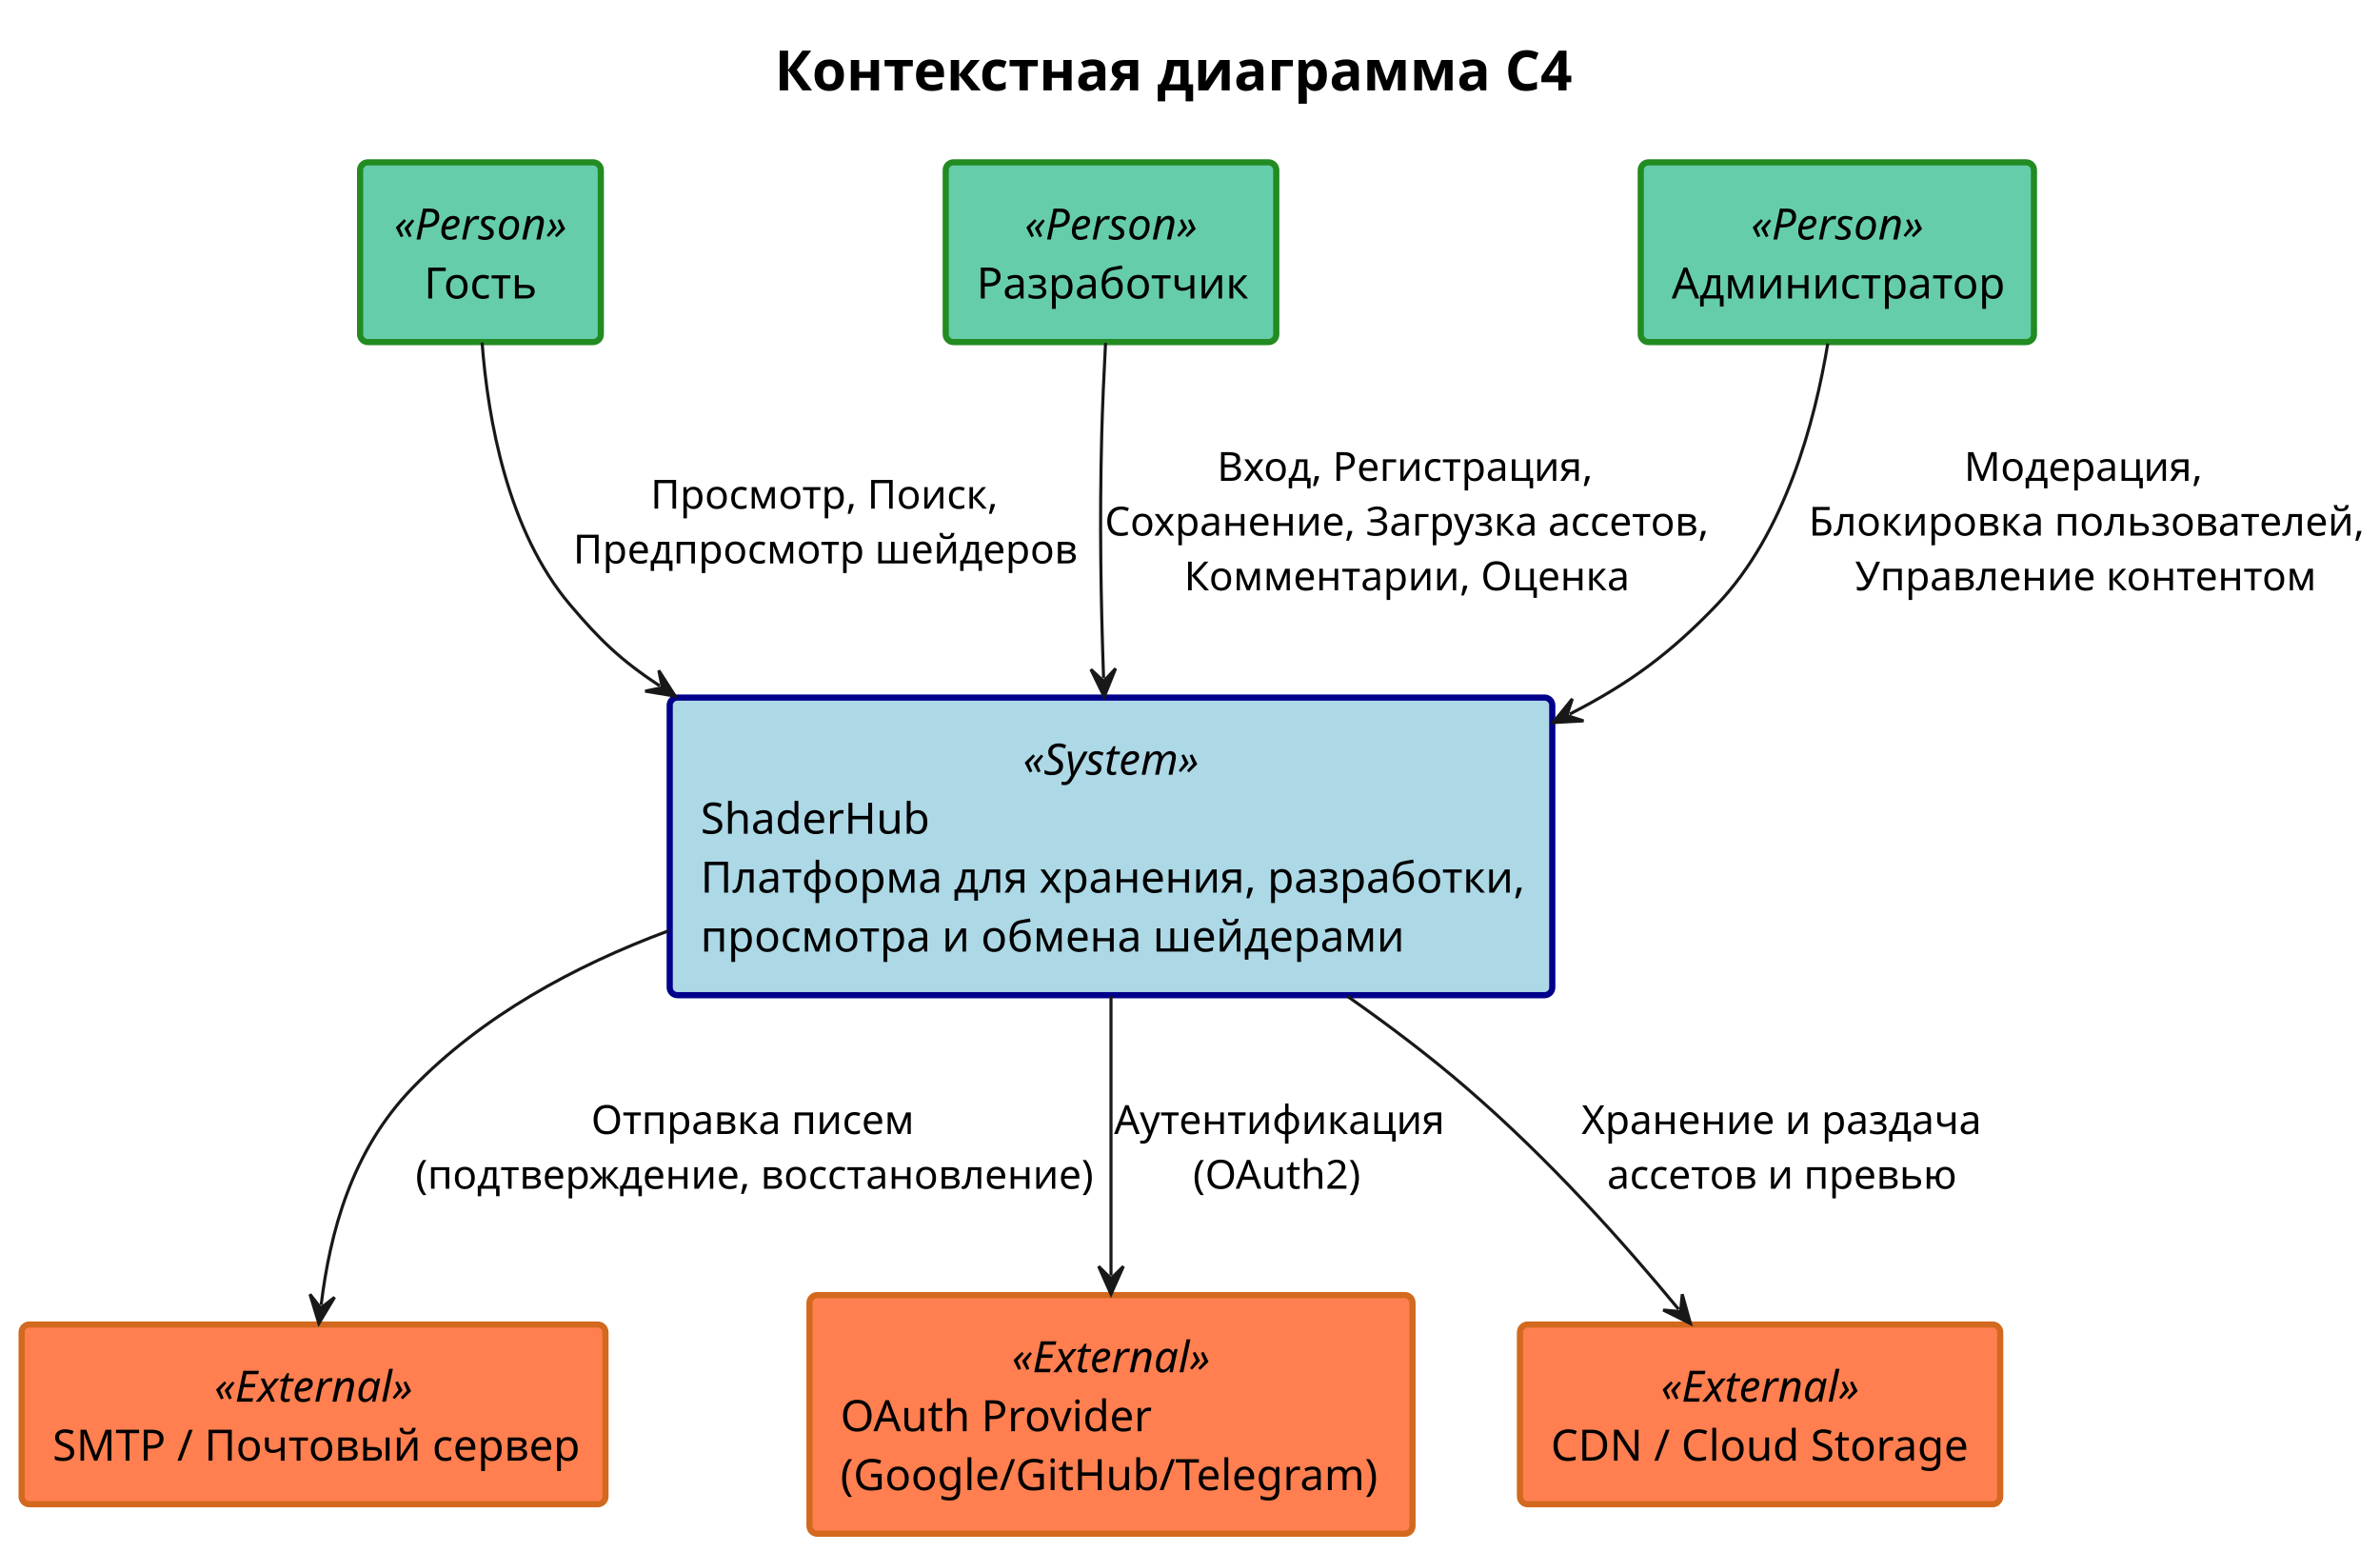
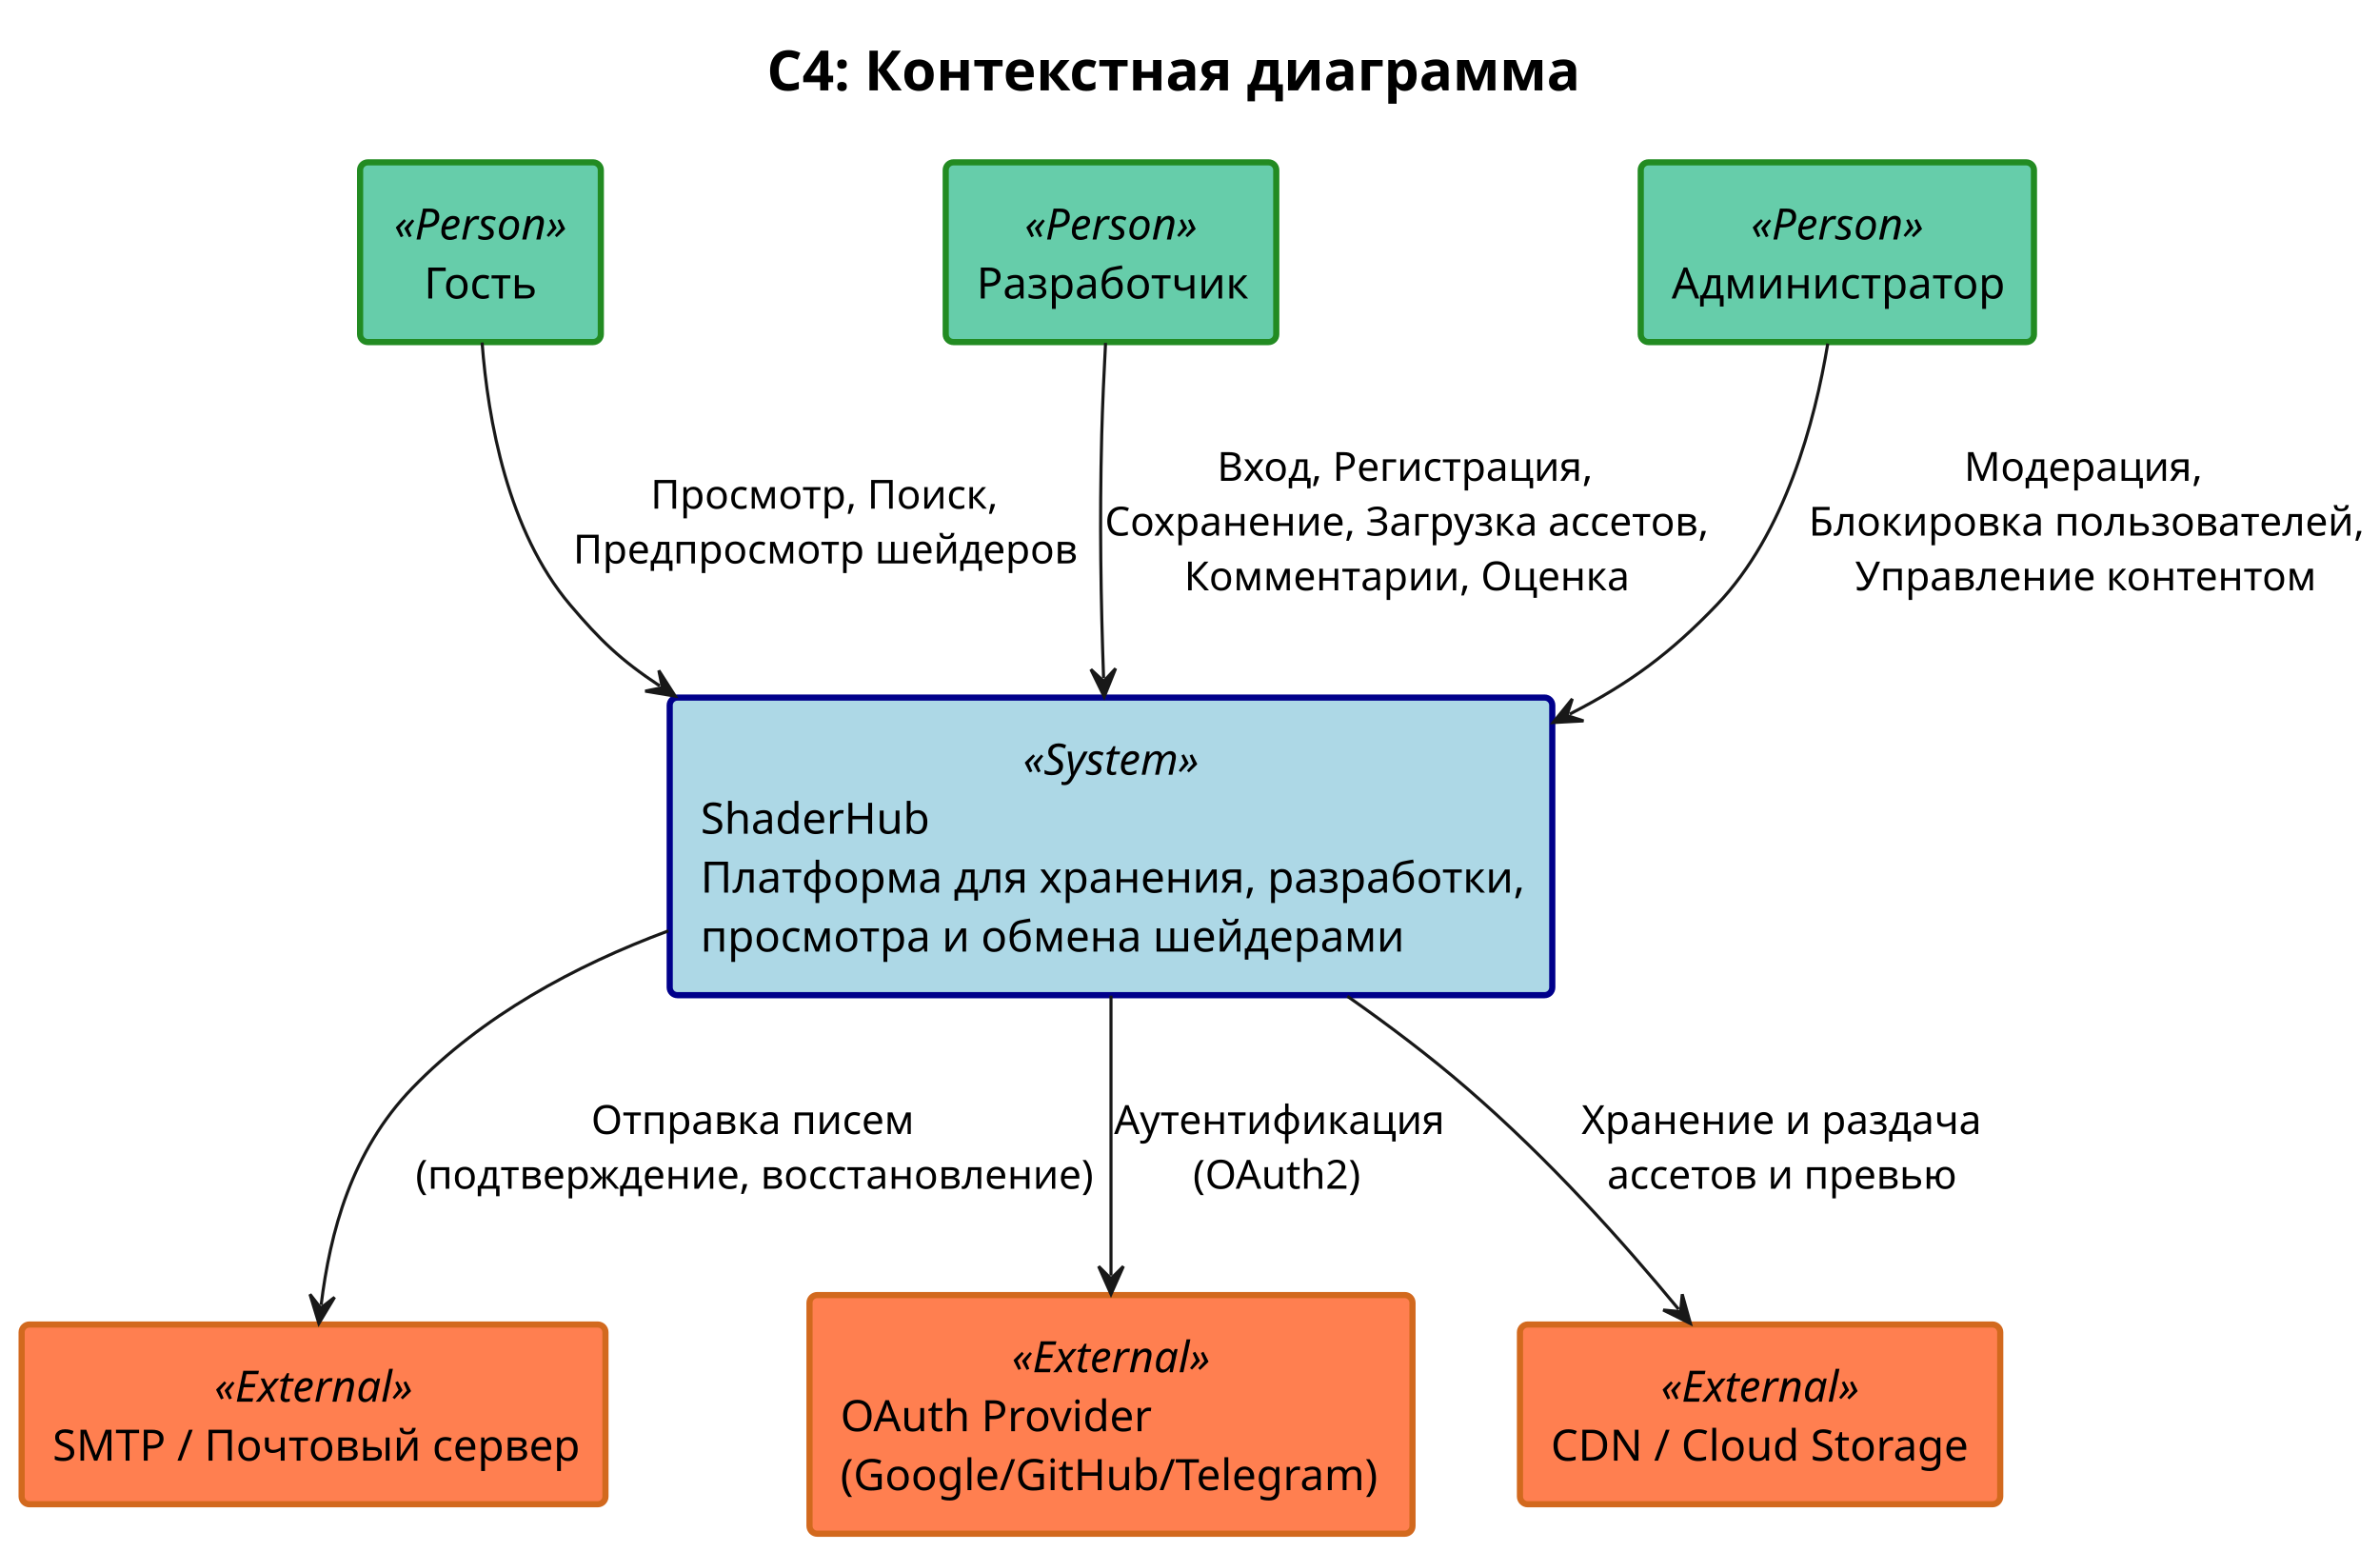
<svg xmlns="http://www.w3.org/2000/svg" contentStyleType="text/css" data-diagram-type="DESCRIPTION" height="502px" preserveAspectRatio="none" style="width:770px;height:502px;background:#FFFFFF;" version="1.1" viewBox="0 0 770 502" width="770px" zoomAndPan="magnify">
  <defs />
  <g>
    <g class="title" data-source-line="29">
-       <text fill="#000000" font-family="sans-serif" font-size="18" font-weight="bold" lengthAdjust="spacing" textLength="255.202" x="250.624" y="29.242">Контекстная диаграмма C4</text>
+       <text fill="#000000" font-family="sans-serif" font-size="18" font-weight="bold" lengthAdjust="spacing" textLength="260.26" x="248.095" y="29.242">C4: Контекстная диаграмма</text>
    </g>
    <g class="entity" data-qualified-name="Guest" data-source-line="36" id="ent0002">
      <rect fill="#66CDAA" height="58.136" rx="2.5" ry="2.5" style="stroke:#228B22;stroke-width:2;" width="77.888" x="116.5" y="52.516" />
      <text fill="#000000" font-family="sans-serif" font-size="14" font-style="italic" lengthAdjust="spacing" textLength="55.888" x="127.5" y="77.482">«Person»</text>
      <text fill="#000000" font-family="sans-serif" font-size="14" lengthAdjust="spacing" textLength="36.484" x="137.202" y="96.55">Гость</text>
    </g>
    <g class="entity" data-qualified-name="Developer" data-source-line="37" id="ent0003">
      <rect fill="#66CDAA" height="58.136" rx="2.5" ry="2.5" style="stroke:#228B22;stroke-width:2;" width="106.94" x="305.97" y="52.516" />
      <text fill="#000000" font-family="sans-serif" font-size="14" font-style="italic" lengthAdjust="spacing" textLength="55.888" x="331.496" y="77.482">«Person»</text>
      <text fill="#000000" font-family="sans-serif" font-size="14" lengthAdjust="spacing" textLength="86.94" x="315.97" y="96.55">Разработчик</text>
    </g>
    <g class="entity" data-qualified-name="Admin" data-source-line="38" id="ent0004">
      <rect fill="#66CDAA" height="58.136" rx="2.5" ry="2.5" style="stroke:#228B22;stroke-width:2;" width="127.212" x="530.83" y="52.516" />
      <text fill="#000000" font-family="sans-serif" font-size="14" font-style="italic" lengthAdjust="spacing" textLength="55.888" x="566.492" y="77.482">«Person»</text>
      <text fill="#000000" font-family="sans-serif" font-size="14" lengthAdjust="spacing" textLength="107.212" x="540.83" y="96.55">Администратор</text>
    </g>
    <g class="entity" data-qualified-name="ShaderHub" data-source-line="43" id="ent0005">
      <rect fill="#ADD8E6" height="96.272" rx="2.5" ry="2.5" style="stroke:#00008B;stroke-width:2;" width="285.537" x="216.67" y="225.646" />
      <text fill="#000000" font-family="sans-serif" font-size="14" font-style="italic" lengthAdjust="spacing" textLength="56.896" x="330.991" y="250.612">«System»</text>
      <text fill="#000000" font-family="sans-serif" font-size="14" lengthAdjust="spacing" textLength="74.116" x="226.67" y="269.68">ShaderHub</text>
      <text fill="#000000" font-family="sans-serif" font-size="14" lengthAdjust="spacing" textLength="265.537" x="226.67" y="288.748">Платформа для хранения, разработки,</text>
      <text fill="#000000" font-family="sans-serif" font-size="14" lengthAdjust="spacing" textLength="226.099" x="226.67" y="307.815">просмотра и обмена шейдерами</text>
    </g>
    <g class="entity" data-qualified-name="SMTP" data-source-line="48" id="ent0006">
      <rect fill="#FF7F50" height="58.136" rx="2.5" ry="2.5" style="stroke:#D2691E;stroke-width:2;" width="188.881" x="7" y="428.456" />
      <text fill="#000000" font-family="sans-serif" font-size="14" font-style="italic" lengthAdjust="spacing" textLength="64.19" x="69.346" y="453.422">«External»</text>
      <text fill="#000000" font-family="sans-serif" font-size="14" lengthAdjust="spacing" textLength="168.881" x="17" y="472.49">SMTP / Почтовый сервер</text>
    </g>
    <g class="entity" data-qualified-name="OAuth" data-source-line="49" id="ent0007">
      <rect fill="#FF7F50" height="77.204" rx="2.5" ry="2.5" style="stroke:#D2691E;stroke-width:2;" width="195.083" x="261.9" y="418.926" />
      <text fill="#000000" font-family="sans-serif" font-size="14" font-style="italic" lengthAdjust="spacing" textLength="64.19" x="327.347" y="443.892">«External»</text>
      <text fill="#000000" font-family="sans-serif" font-size="14" lengthAdjust="spacing" textLength="101.612" x="271.9" y="462.96">OAuth Provider</text>
      <text fill="#000000" font-family="sans-serif" font-size="14" lengthAdjust="spacing" textLength="175.083" x="271.9" y="482.028">(Google/GitHub/Telegram)</text>
    </g>
    <g class="entity" data-qualified-name="CDN" data-source-line="50" id="ent0008">
      <rect fill="#FF7F50" height="58.136" rx="2.5" ry="2.5" style="stroke:#D2691E;stroke-width:2;" width="155.38" x="491.75" y="428.456" />
      <text fill="#000000" font-family="sans-serif" font-size="14" font-style="italic" lengthAdjust="spacing" textLength="64.19" x="537.345" y="453.422">«External»</text>
      <text fill="#000000" font-family="sans-serif" font-size="14" lengthAdjust="spacing" textLength="135.38" x="501.75" y="472.49">CDN / Cloud Storage</text>
    </g>
    <g class="link" data-entity-1="ent0002" data-entity-2="ent0005" data-link-type="dependency" data-source-line="57" id="lnk9">
      <path d="M155.97,110.796 C157.86,135.766 164.26,171.846 184.44,195.646 C194.1,207.046 200.773,213.511 213.453,221.881" fill="none" id="Guest-to-ShaderHub" style="stroke:#181818;stroke-width:1;" />
      <polygon fill="#181818" points="218.46,225.186,213.152,216.889,214.287,222.431,208.745,223.566,218.46,225.186" style="stroke:#181818;stroke-width:1;" />
      <text fill="#000000" font-family="sans-serif" font-size="13" lengthAdjust="spacing" textLength="112.203" x="210.491" y="164.543">Просмотр, Поиск,</text>
      <text fill="#000000" font-family="sans-serif" font-size="13" lengthAdjust="spacing" textLength="162.305" x="185.44" y="182.249">Предпросмотр шейдеров</text>
    </g>
    <g class="link" data-entity-1="ent0003" data-entity-2="ent0005" data-link-type="dependency" data-source-line="60" id="lnk10">
      <path d="M357.68,110.926 C357.18,120.376 356.69,130.966 356.44,140.646 C355.72,168.746 356.16,194.22 357.04,219.389" fill="none" id="Developer-to-ShaderHub" style="stroke:#181818;stroke-width:1;" />
      <polygon fill="#181818" points="357.25,225.386,360.933,216.252,357.075,220.389,352.938,216.531,357.25,225.386" style="stroke:#181818;stroke-width:1;" />
      <text fill="#000000" font-family="sans-serif" font-size="13" lengthAdjust="spacing" textLength="120.965" x="393.775" y="155.543">Вход, Регистрация,</text>
      <text fill="#000000" font-family="sans-serif" font-size="13" lengthAdjust="spacing" textLength="193.635" x="357.44" y="173.249">Сохранение, Загрузка ассетов,</text>
      <text fill="#000000" font-family="sans-serif" font-size="13" lengthAdjust="spacing" textLength="142.272" x="383.122" y="190.955">Комментарии, Оценка</text>
    </g>
    <g class="link" data-entity-1="ent0004" data-entity-2="ent0005" data-link-type="dependency" data-source-line="63" id="lnk11">
      <path d="M591.34,111.136 C587.18,136.336 577.56,172.556 555.44,195.646 C540.51,211.226 527.403,220.996 507.833,230.996" fill="none" id="Admin-to-ShaderHub" style="stroke:#181818;stroke-width:1;" />
      <polygon fill="#181818" points="502.49,233.726,512.324,233.193,506.942,231.451,508.684,226.069,502.49,233.726" style="stroke:#181818;stroke-width:1;" />
      <text fill="#000000" font-family="sans-serif" font-size="13" lengthAdjust="spacing" textLength="76.713" x="635.454" y="155.543">Модерация,</text>
      <text fill="#000000" font-family="sans-serif" font-size="13" lengthAdjust="spacing" textLength="177.281" x="585.17" y="173.249">Блокировка пользователей,</text>
      <text fill="#000000" font-family="sans-serif" font-size="13" lengthAdjust="spacing" textLength="147.29" x="600.165" y="190.955">Управление контентом</text>
    </g>
    <g class="link" data-entity-1="ent0005" data-entity-2="ent0006" data-link-type="dependency" data-source-line="66" id="lnk12">
      <path d="M216.23,301.116 C185.71,312.456 155.94,328.696 133.44,351.926 C113.62,372.386 106.775,398.821 103.895,422.141" fill="none" id="ShaderHub-to-SMTP" style="stroke:#181818;stroke-width:1;" />
      <polygon fill="#181818" points="103.16,428.096,108.233,419.654,103.773,423.134,100.293,418.673,103.16,428.096" style="stroke:#181818;stroke-width:1;" />
      <text fill="#000000" font-family="sans-serif" font-size="13" lengthAdjust="spacing" textLength="103.298" x="191.257" y="366.823">Отправка писем</text>
      <text fill="#000000" font-family="sans-serif" font-size="13" lengthAdjust="spacing" textLength="216.931" x="134.44" y="384.529">(подтверждение, восстановление)</text>
    </g>
    <g class="link" data-entity-1="ent0005" data-entity-2="ent0007" data-link-type="dependency" data-source-line="67" id="lnk13">
      <path d="M359.44,322.066 C359.44,352.136 359.44,384.576 359.44,412.636" fill="none" id="ShaderHub-to-OAuth" style="stroke:#181818;stroke-width:1;" />
      <polygon fill="#181818" points="359.44,418.636,363.44,409.636,359.44,413.636,355.44,409.636,359.44,418.636" style="stroke:#181818;stroke-width:1;" />
      <text fill="#000000" font-family="sans-serif" font-size="13" lengthAdjust="spacing" textLength="105.534" x="360.44" y="366.823">Аутентификация</text>
      <text fill="#000000" font-family="sans-serif" font-size="13" lengthAdjust="spacing" textLength="54.457" x="385.978" y="384.529">(OAuth2)</text>
    </g>
    <g class="link" data-entity-1="ent0005" data-entity-2="ent0008" data-link-type="dependency" data-source-line="68" id="lnk14">
      <path d="M435.91,322.266 C449.17,331.556 462.52,341.636 474.44,351.926 C501.55,375.326 524.816,401.432 543.086,423.522" fill="none" id="ShaderHub-to-CDN" style="stroke:#181818;stroke-width:1;" />
      <polygon fill="#181818" points="546.91,428.146,544.256,418.661,543.723,424.293,538.092,423.76,546.91,428.146" style="stroke:#181818;stroke-width:1;" />
      <text fill="#000000" font-family="sans-serif" font-size="13" lengthAdjust="spacing" textLength="127.452" x="511.67" y="366.823">Хранение и раздача</text>
      <text fill="#000000" font-family="sans-serif" font-size="13" lengthAdjust="spacing" textLength="110.89" x="519.951" y="384.529">ассетов и превью</text>
    </g>
  </g>
</svg>
